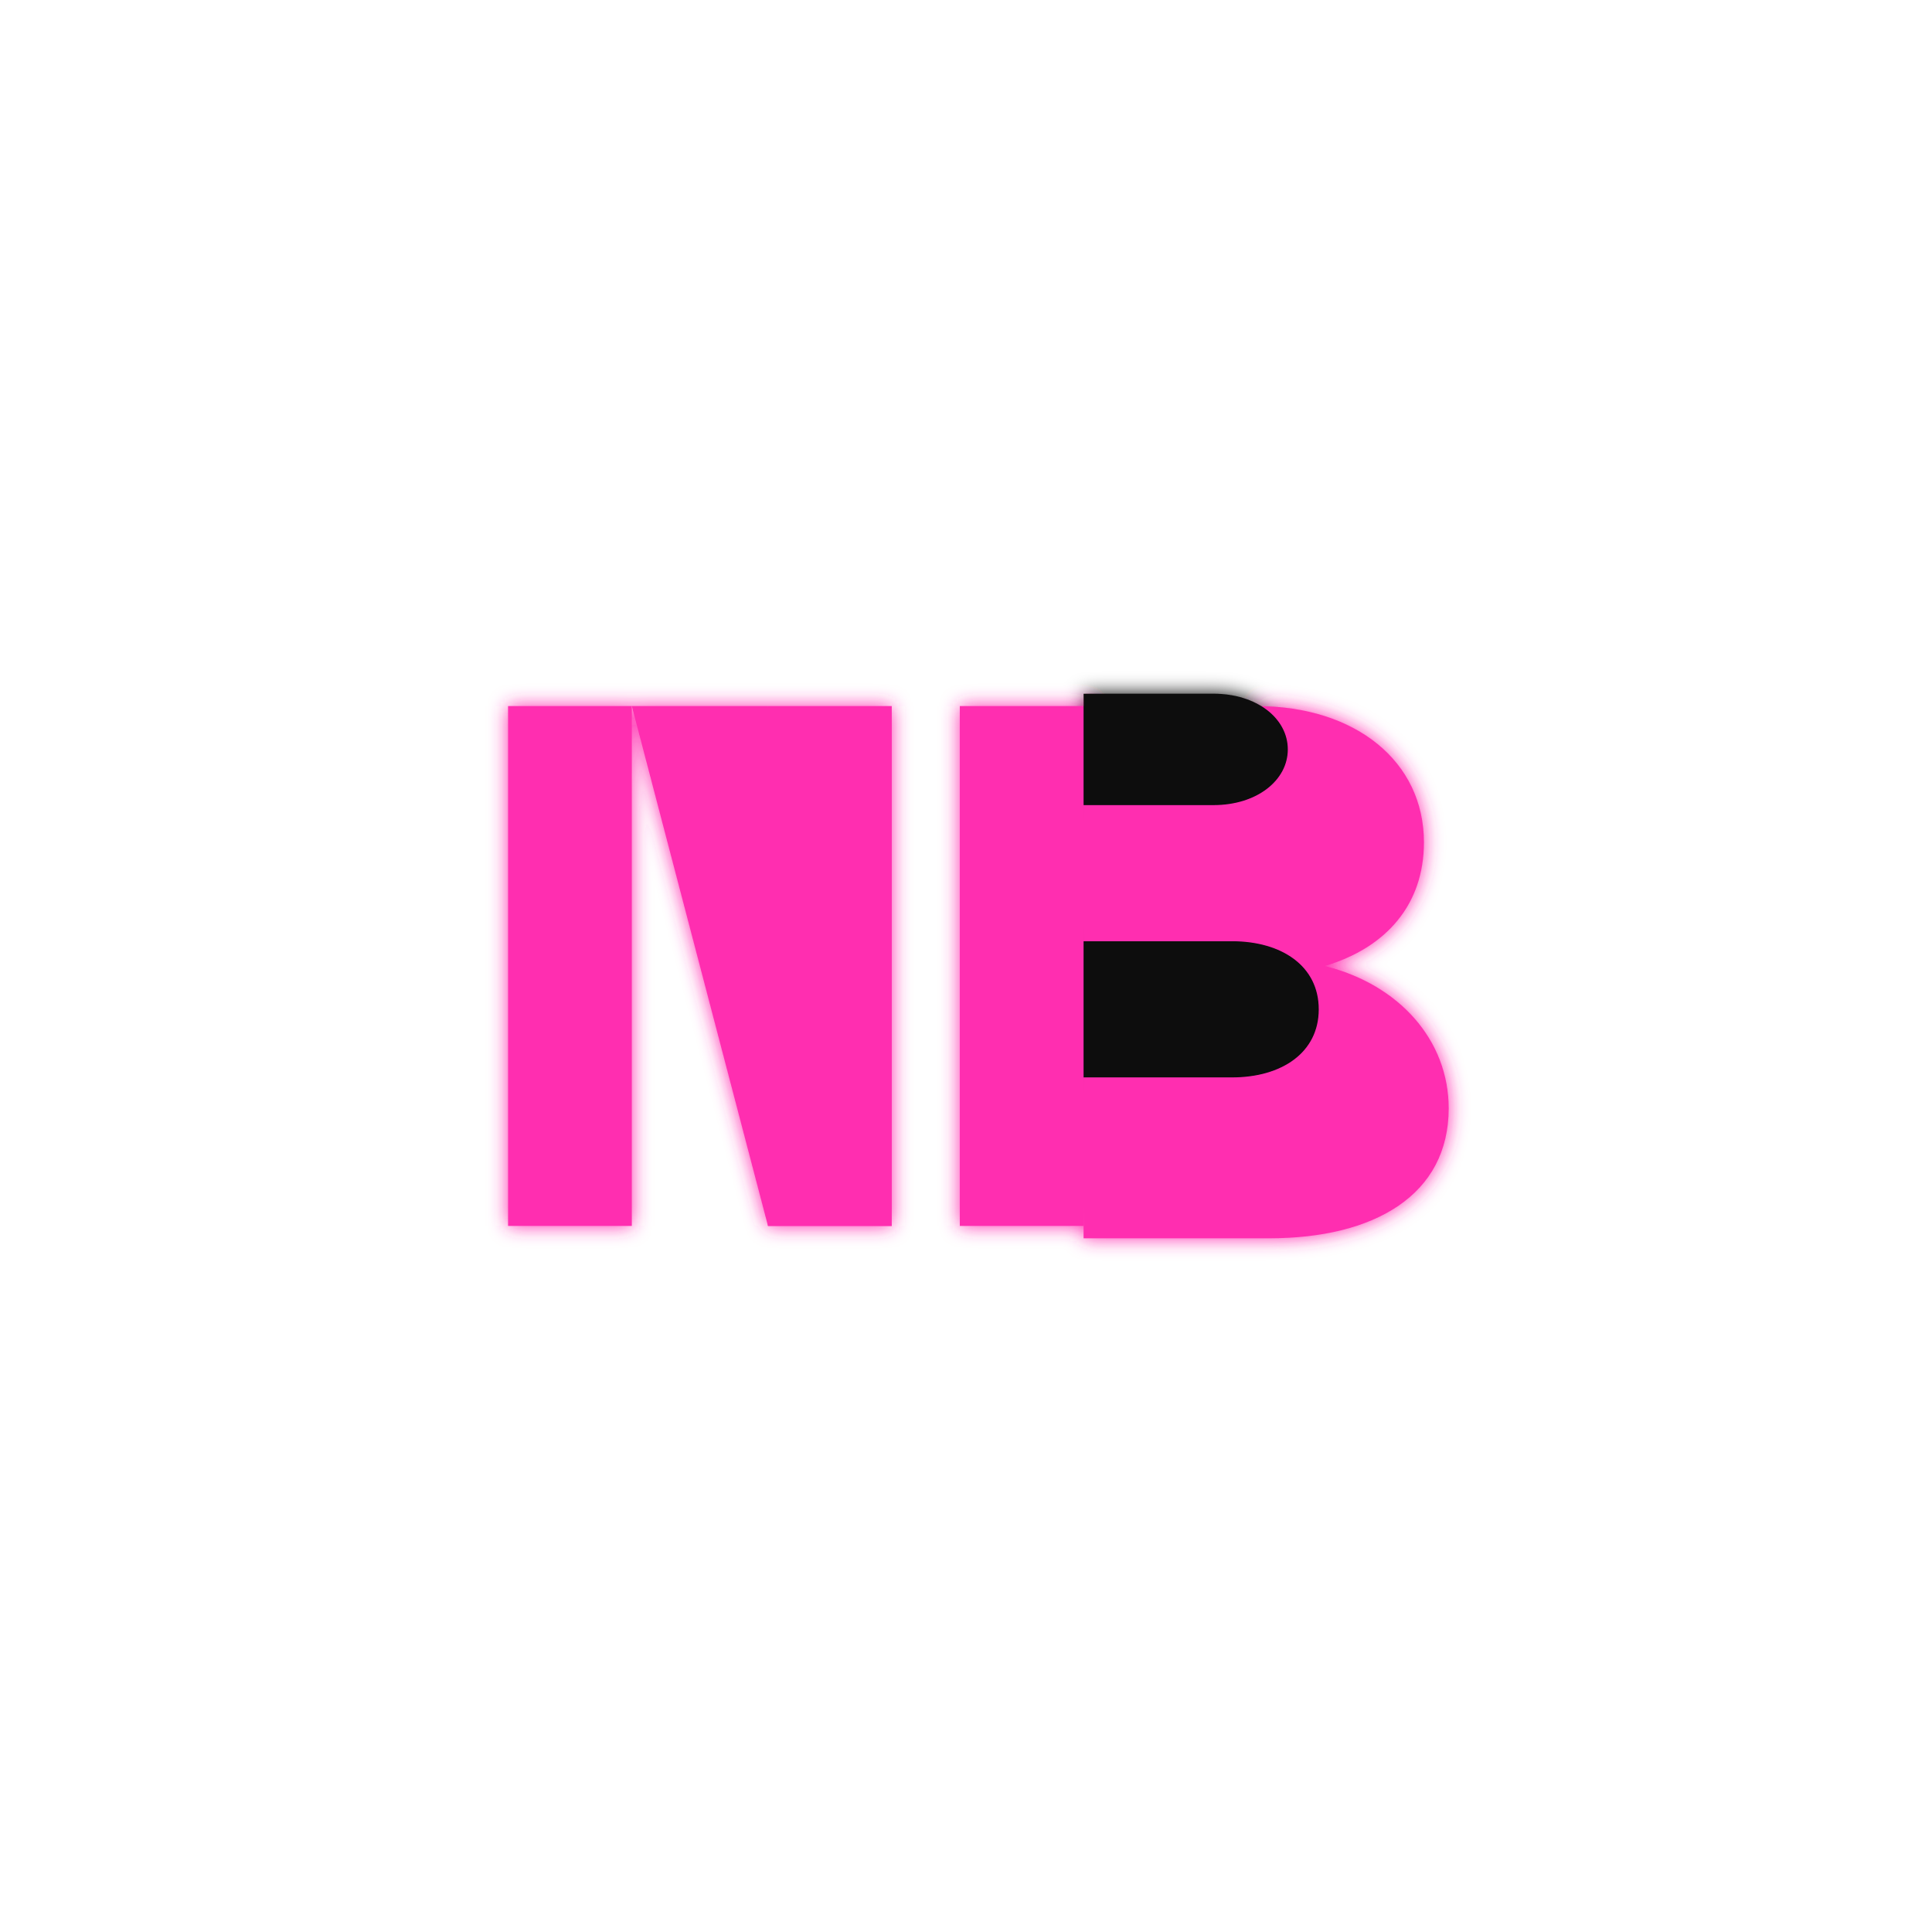
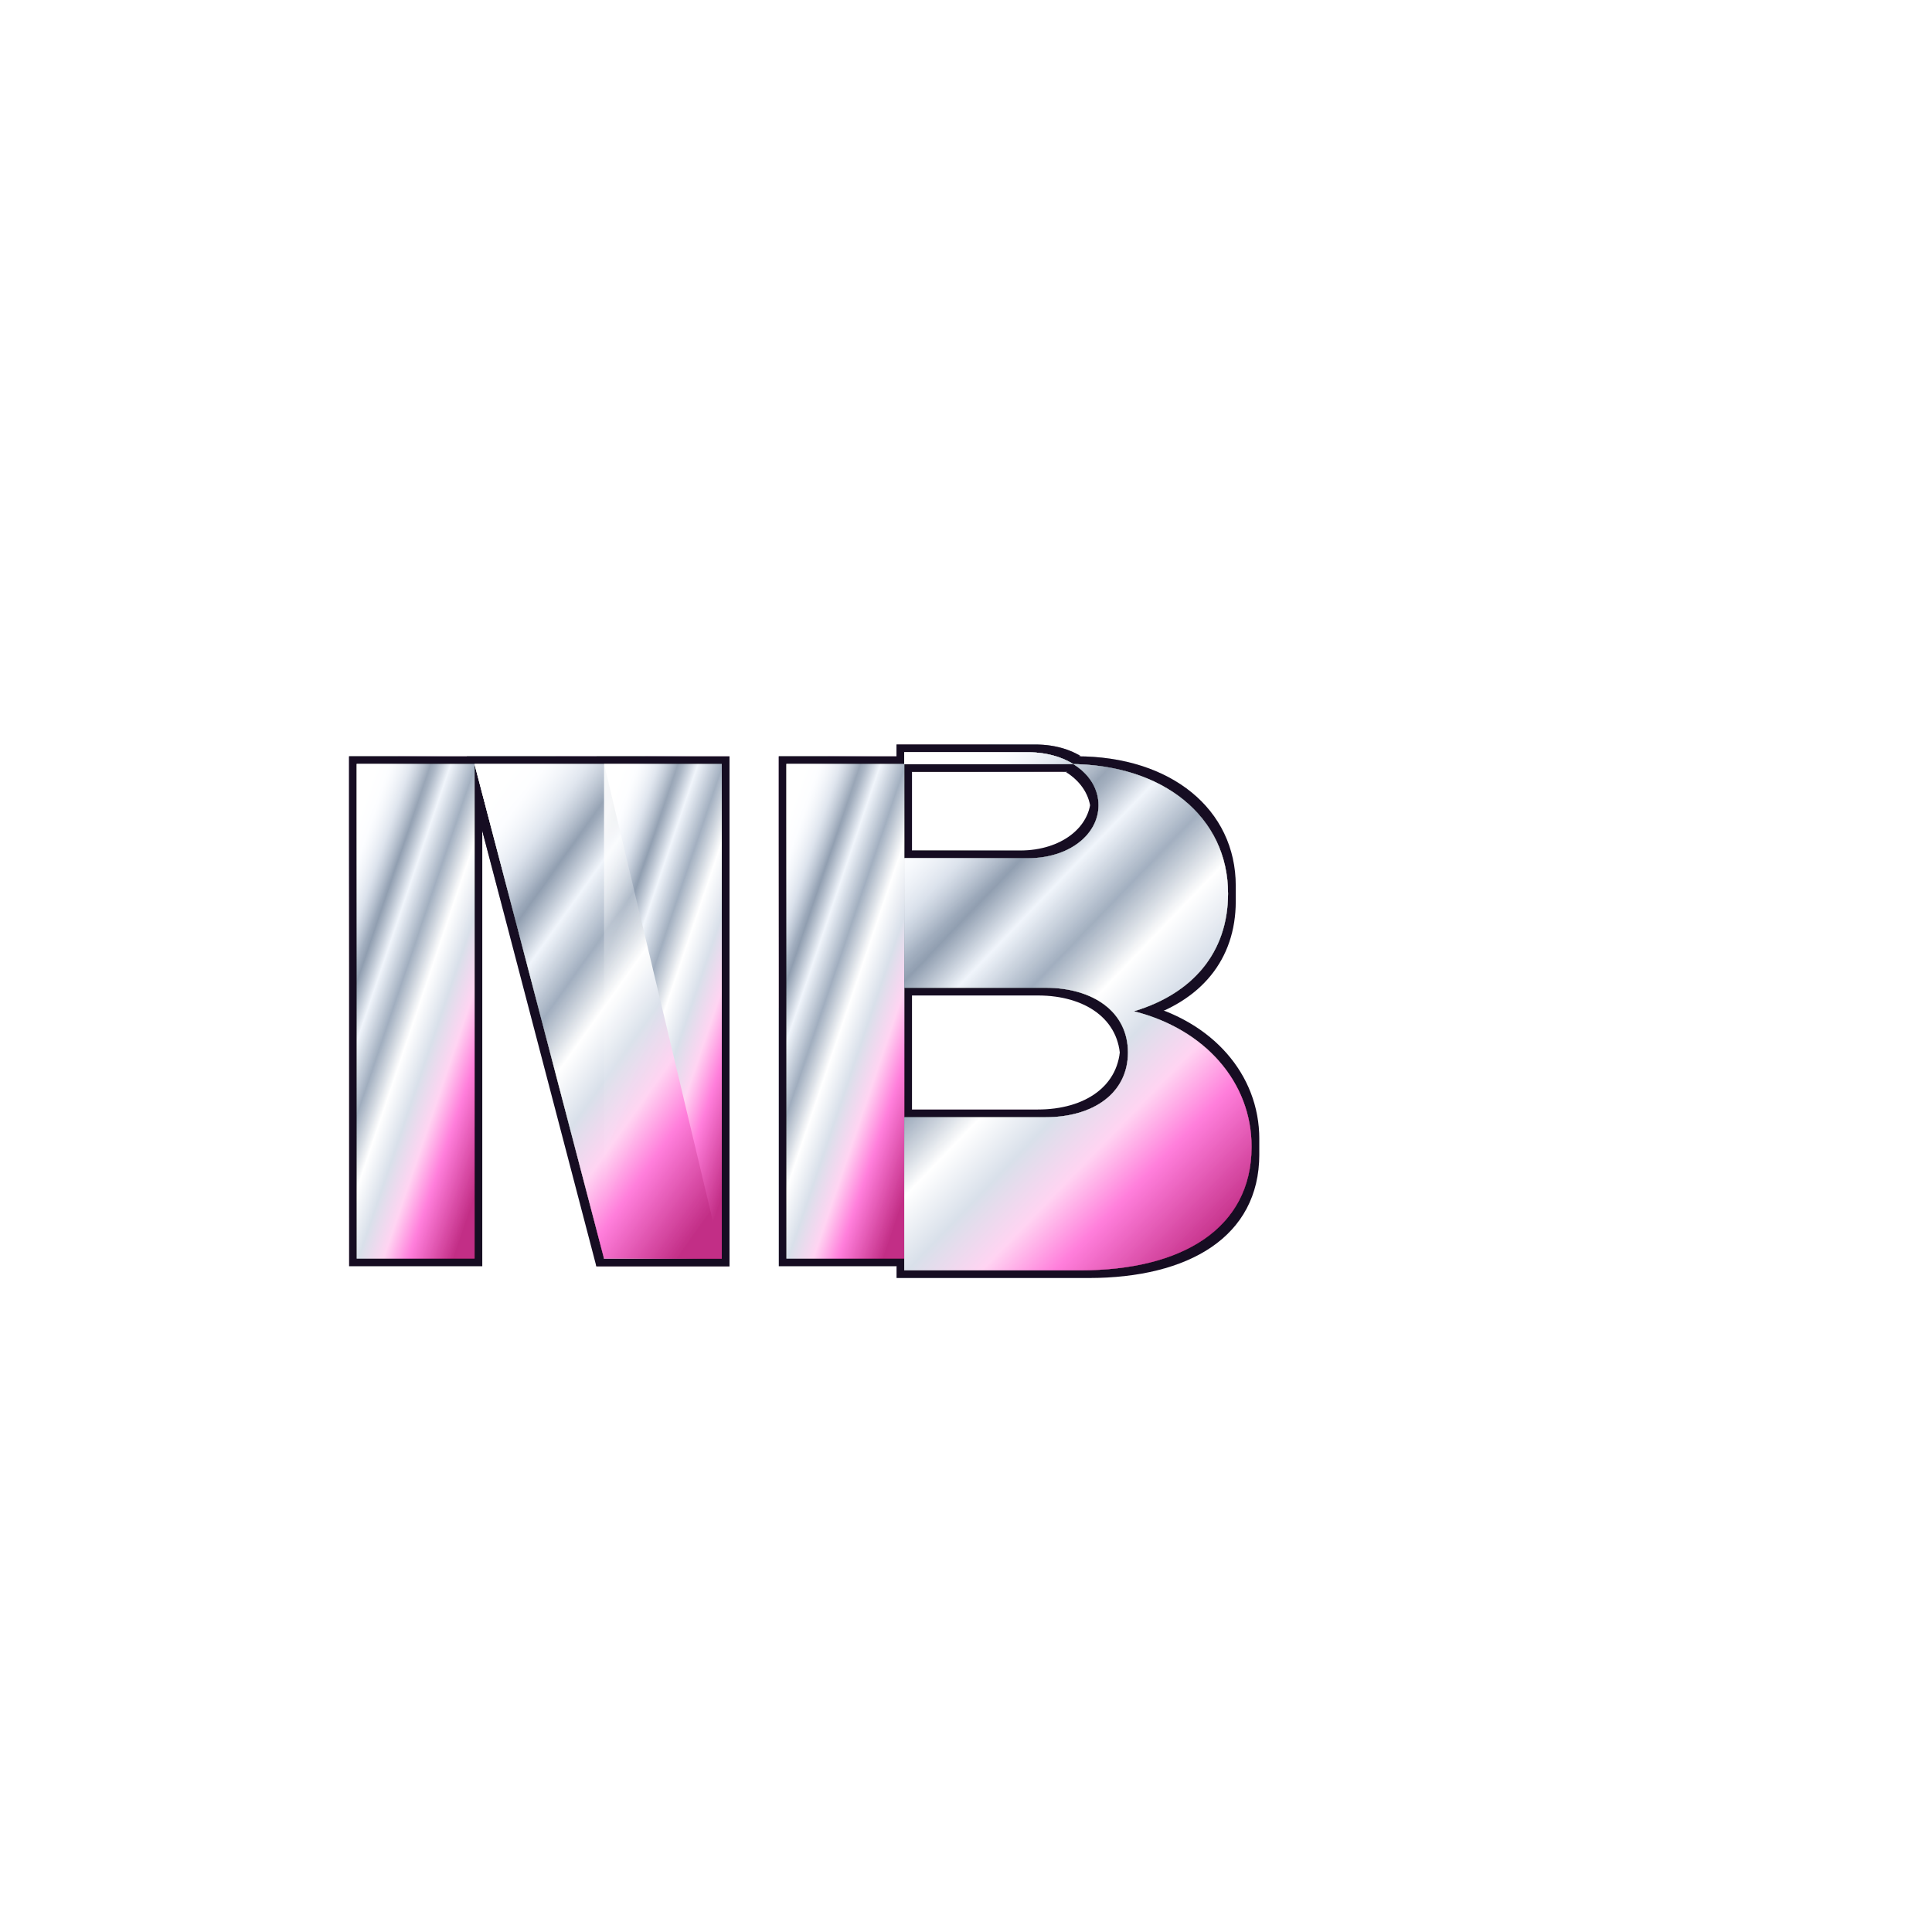
<svg xmlns="http://www.w3.org/2000/svg" viewBox="0 0 512 512">
  <defs>
-     <filter id="pinkglow" x="-40%" y="-40%" width="180%" height="180%">
-       <feGaussianBlur in="SourceGraphic" stdDeviation="3" result="b" />
+     <linearGradient id="chrome" x1="0.12" y1="0" x2="0.82" y2="1">
+       <stop offset="0%" stop-color="#ffffff" />
+       <stop offset="8%" stop-color="#f4f8ff" />
+       <stop offset="16%" stop-color="#c5d0e0" />
+       <stop offset="24%" stop-color="#7e8ea3" />
+       <stop offset="32%" stop-color="#eef3fa" />
+       <stop offset="42%" stop-color="#9aa8ba" />
+       <stop offset="52%" stop-color="#ffffff" />
+       <stop offset="62%" stop-color="#d9e0ea" />
+       <stop offset="72%" stop-color="#ffd4f2" />
+       <stop offset="82%" stop-color="#ff7edb" />
+       <stop offset="100%" stop-color="#c22e86" />
+     </linearGradient>
+     <linearGradient id="sheen" x1="0.2" y1="0" x2="0.55" y2="0.6">
+       <stop offset="0%" stop-color="#ffffff" stop-opacity="0.9" />
+       <stop offset="35%" stop-color="#ffffff" stop-opacity="0.15" />
+       <stop offset="100%" stop-color="#ffffff" stop-opacity="0" />
+     </linearGradient>
+     <filter id="nbstroke">
+       <feMorphology in="SourceAlpha" operator="dilate" radius="3" result="d" />
+       <feFlood flood-color="#160c22" result="c" />
+       <feComposite in="c" in2="d" operator="in" result="s" />
      <feMerge>
-         <feMergeNode in="b" />
+         <feMergeNode in="s" />
        <feMergeNode in="SourceGraphic" />
      </feMerge>
    </filter>
  </defs>
-   <g fill="#ff2eb0" filter="url(#pinkglow)" transform="translate(256 256) scale(0.82) translate(-276 -256)">
-     <rect x="128" y="172" width="40" height="168" />
-     <rect x="212" y="172" width="40" height="168" />
-     <polygon points="168,172 212,172 252,340 212,340" />
-     <rect x="274" y="172" width="40" height="168" />
-     <path d="M314 172h56c32 0 54 18 54 44 0 20-12 34-32 40 24 6 40 24 40 46 0 28-24 42-58 42h-60z" />
-     <path fill="#07090c" d="M314 204h42c14 0 24-8 24-18s-10-18-24-18h-42z" />
-     <path fill="#07090c" d="M314 292h48c16 0 28-8 28-22s-12-22-28-22h-48z" />
+   <g filter="url(#nbstroke)" transform="translate(210 268) scale(0.78) translate(-276 -256)">
+     <g fill="url(#chrome)">
+       <rect x="128" y="172" width="40" height="168" />
+       <rect x="212" y="172" width="40" height="168" />
+       <polygon points="168,172 212,172 252,340 212,340" />
+       <rect x="274" y="172" width="40" height="168" />
+       <path fill-rule="evenodd" d="M314 172h56c32 0 54 18 54 44 0 20-12 34-32 40 24 6 40 24 40 46 0 28-24 42-58 42h-60zM314 204h42c14 0 24-8 24-18s-10-18-24-18h-42zM314 292h48c16 0 28-8 28-22s-12-22-28-22h-48z" />
+     </g>
+     <g fill="url(#sheen)">
+       <rect x="128" y="172" width="40" height="168" />
+       <rect x="212" y="172" width="40" height="168" />
+       <polygon points="168,172 212,172 252,340 212,340" />
+       <rect x="274" y="172" width="40" height="168" />
+       <path fill-rule="evenodd" d="M314 172h56c32 0 54 18 54 44 0 20-12 34-32 40 24 6 40 24 40 46 0 28-24 42-58 42h-60zM314 204h42c14 0 24-8 24-18s-10-18-24-18h-42zM314 292h48c16 0 28-8 28-22s-12-22-28-22h-48z" />
+     </g>
  </g>
</svg>
